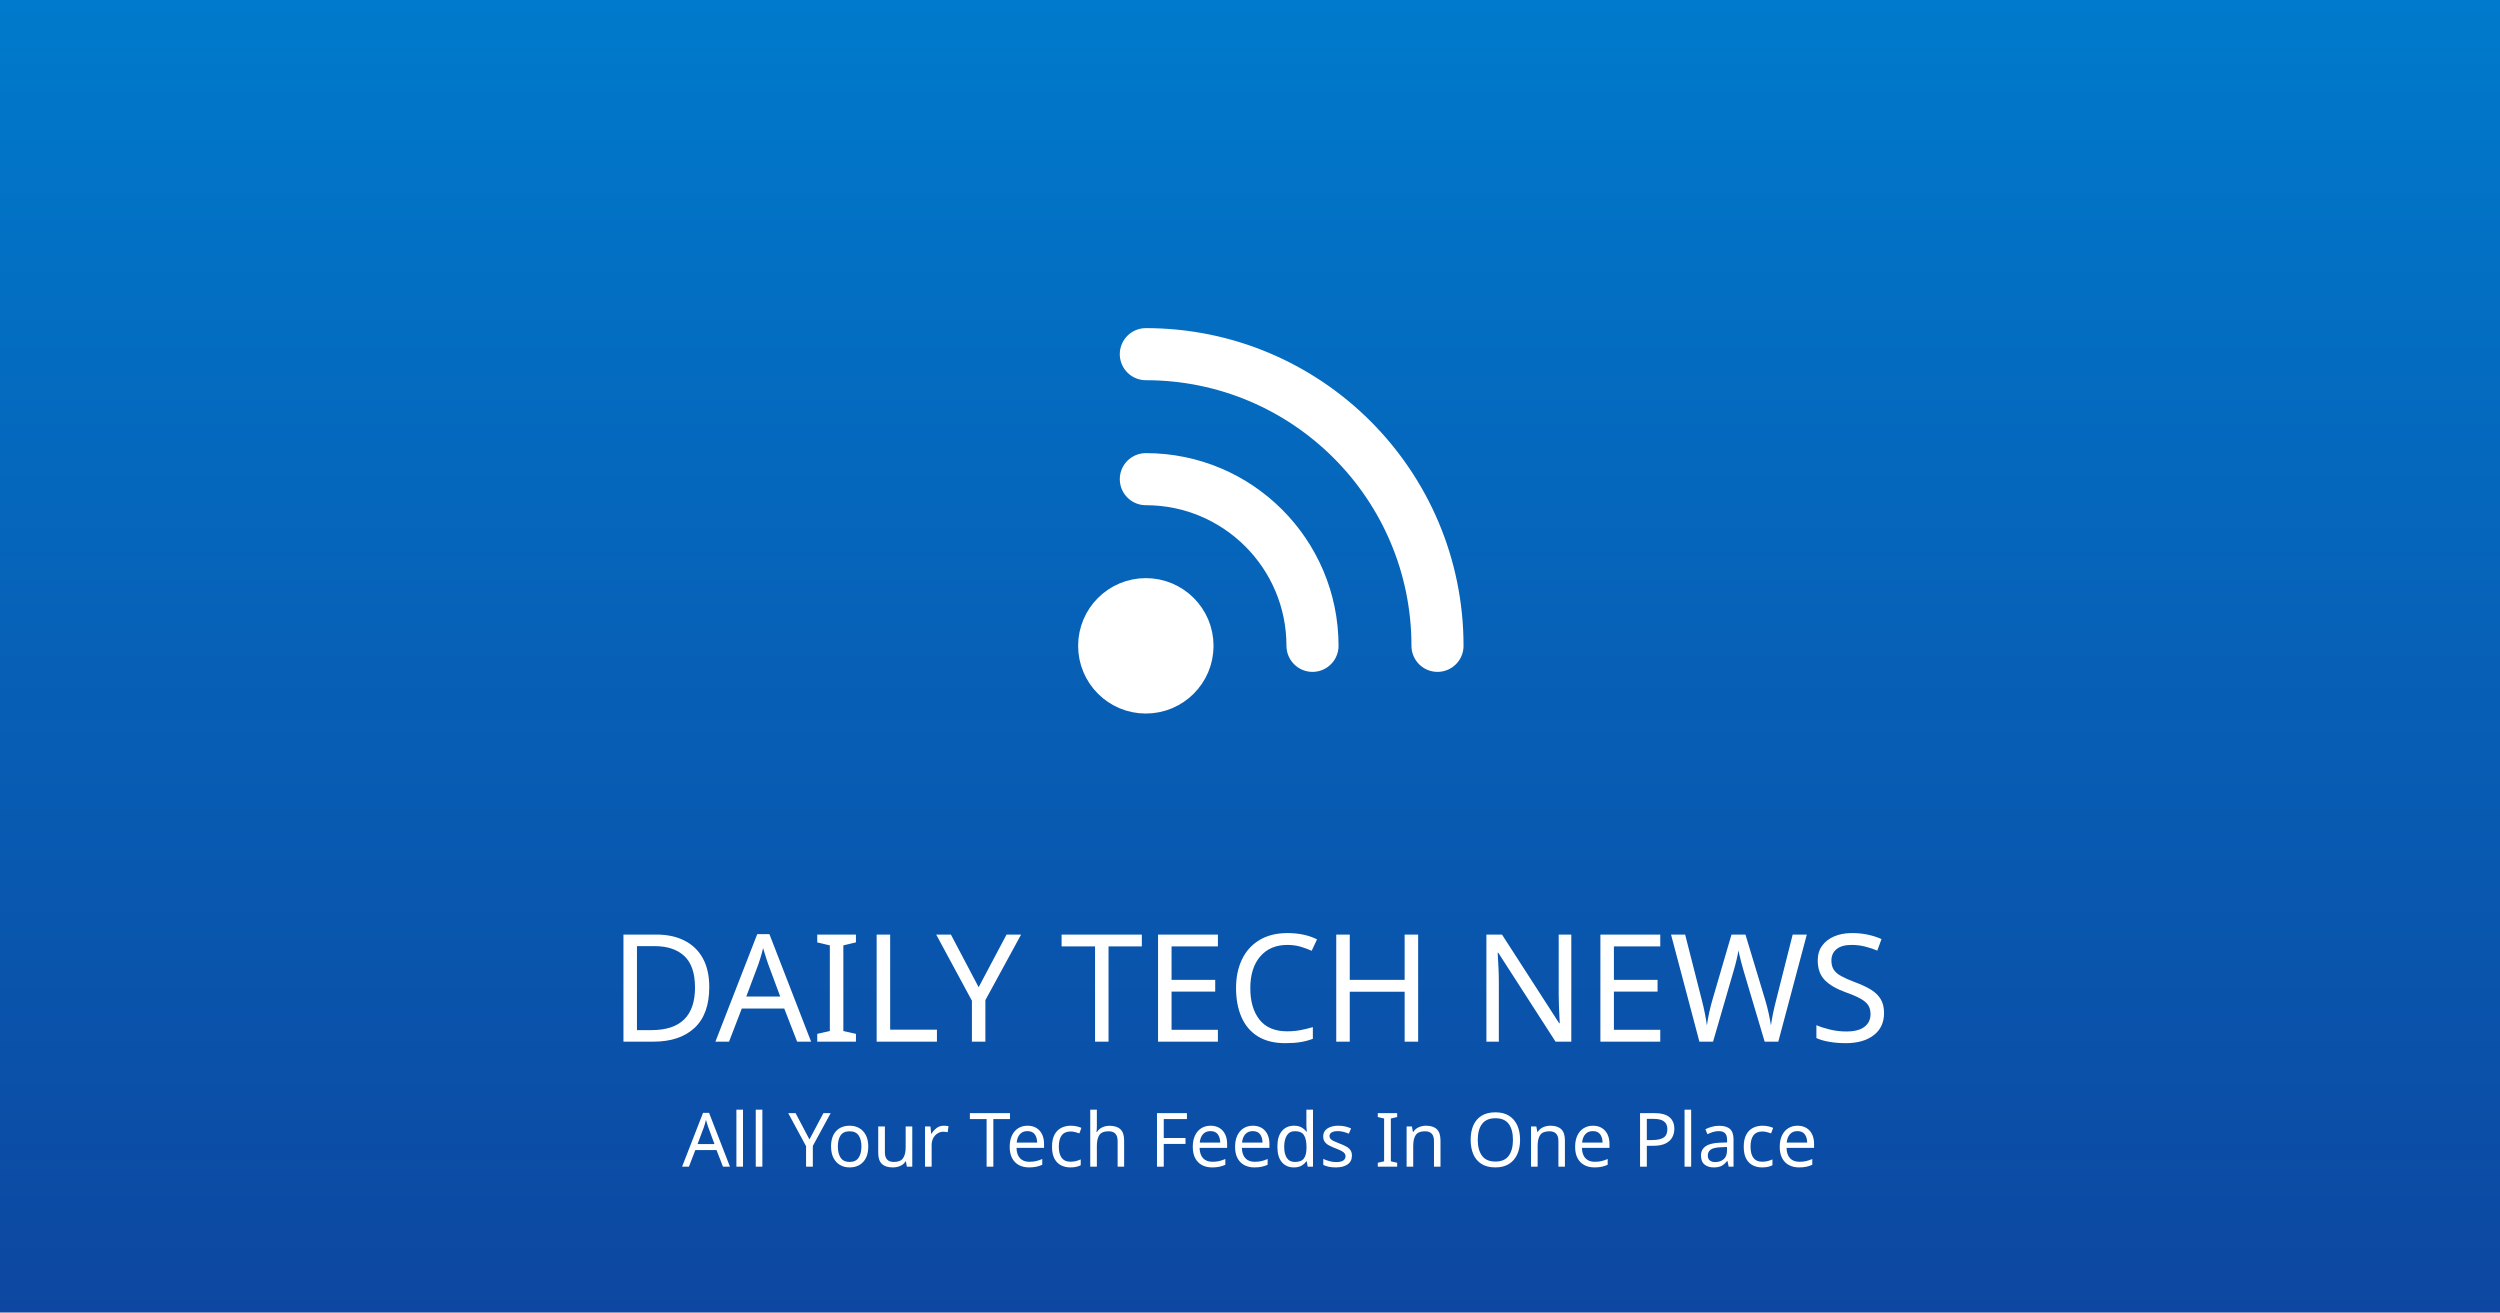
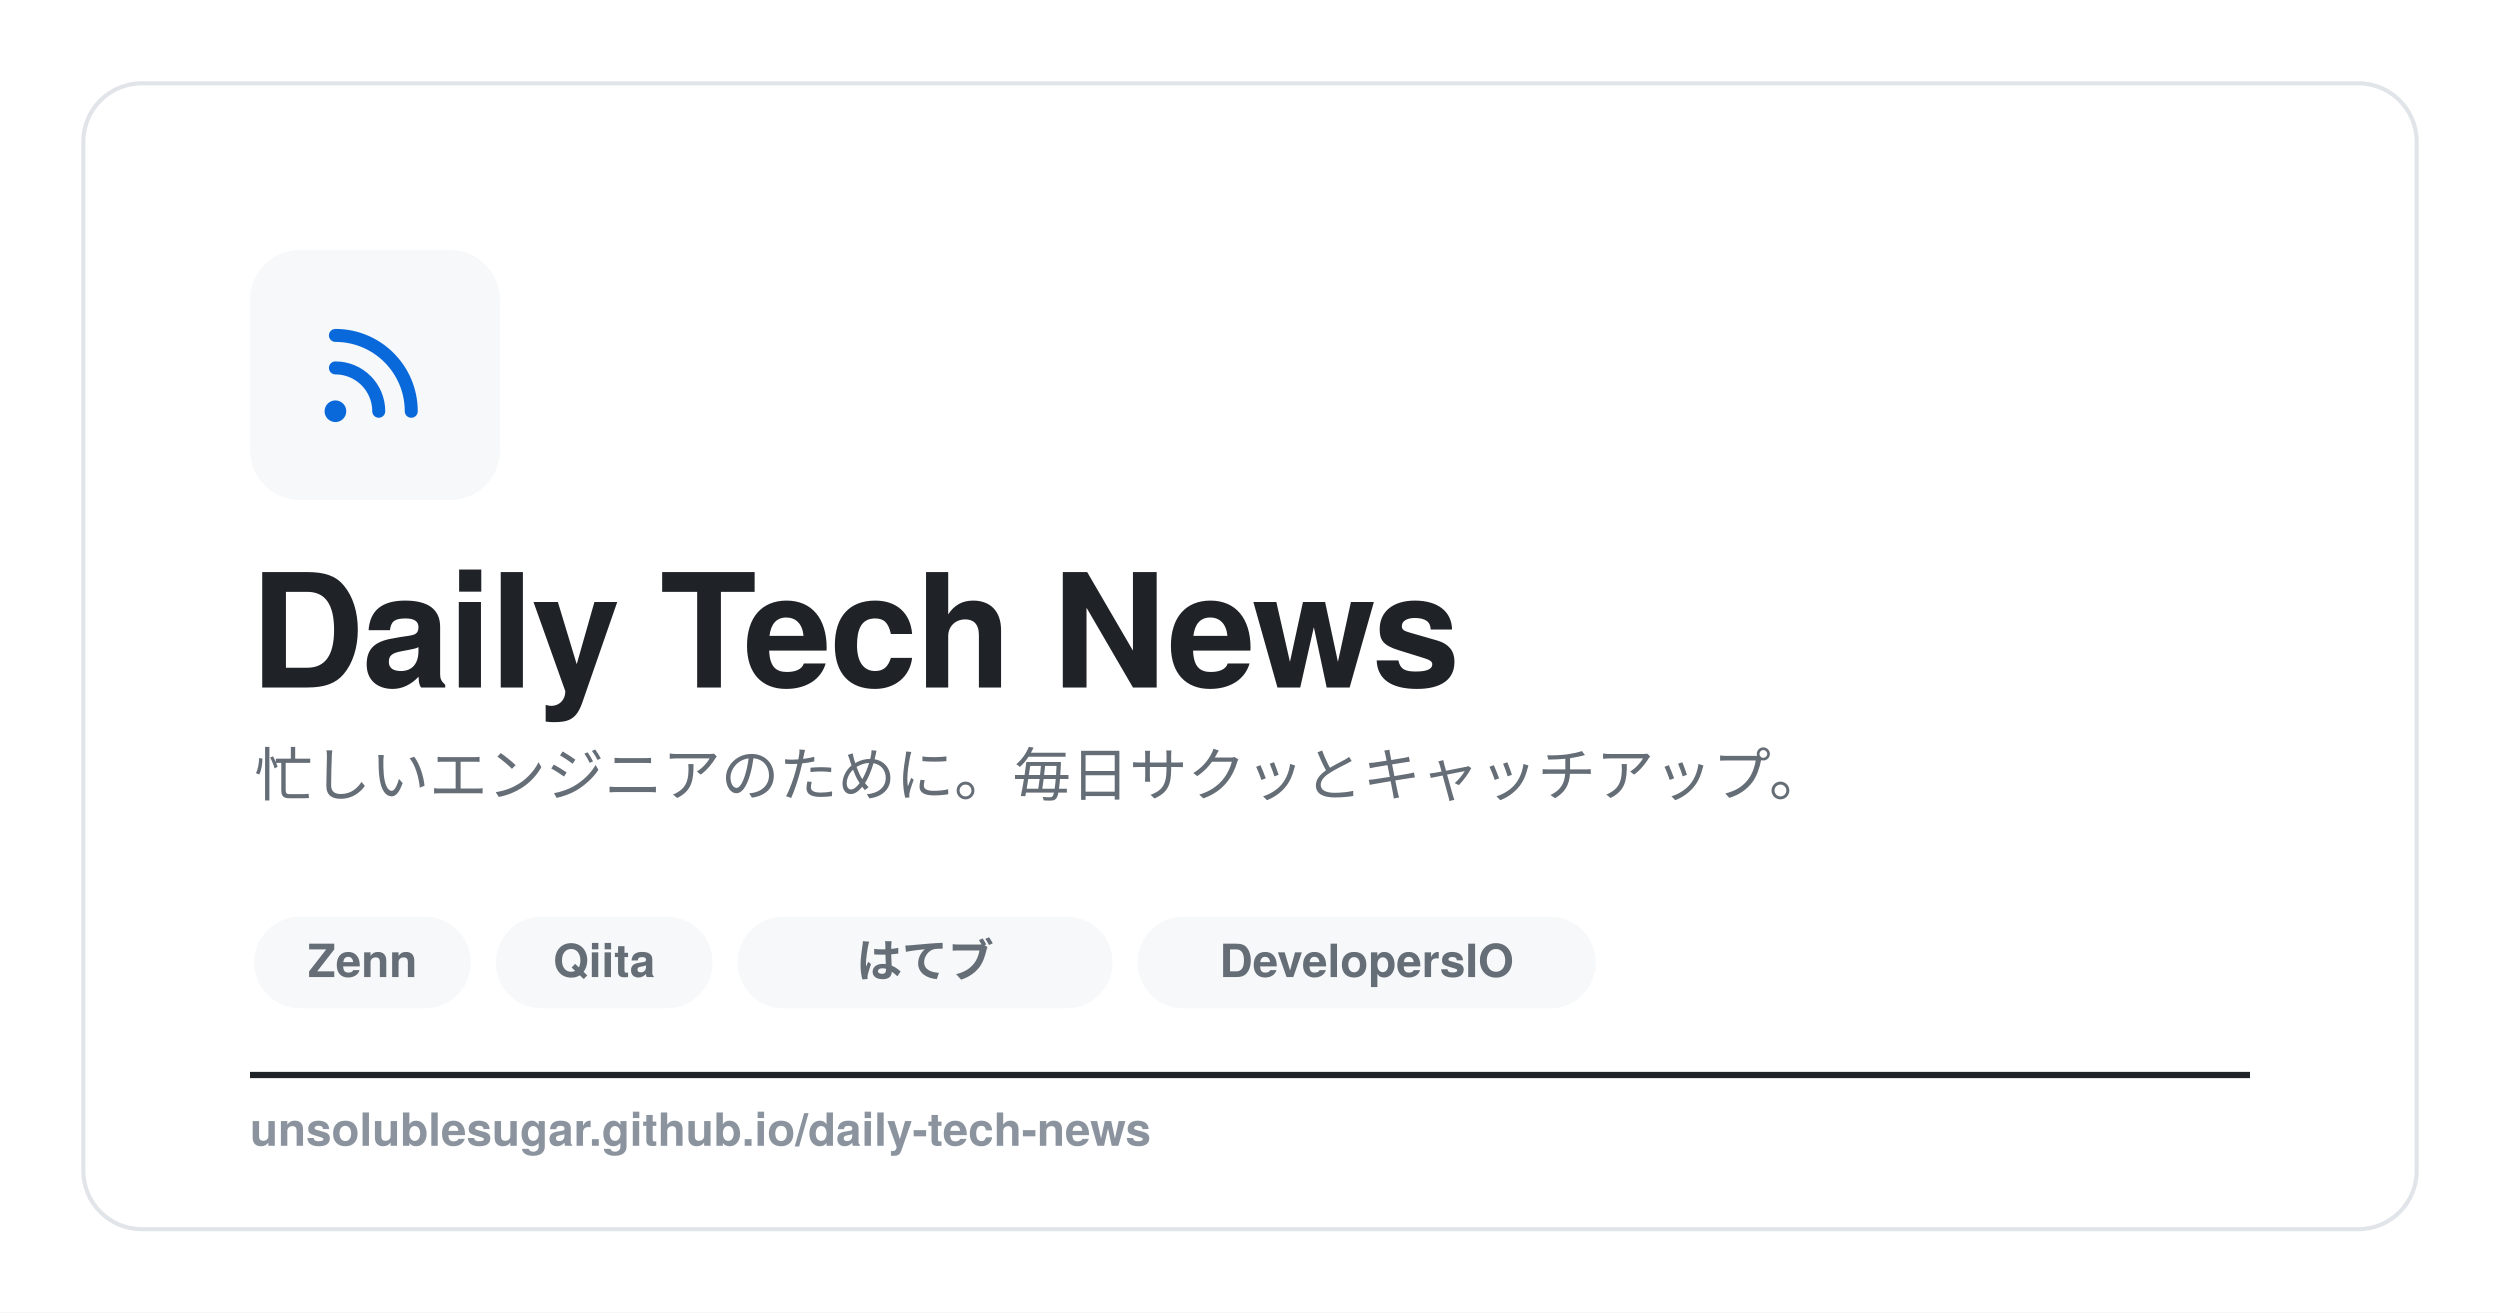
<svg xmlns="http://www.w3.org/2000/svg" viewBox="0 0 1200 630">
-   <defs>
-     <linearGradient id="blueGradient" x1="0" y1="0" x2="0" y2="1">
-       <stop offset="0%" stop-color="#007ACC" />
-       <stop offset="100%" stop-color="#0D47A1" />
-     </linearGradient>
-   </defs>
-   <rect width="1200" height="630" fill="url(#blueGradient)" />
-   <g transform="translate(500, 120) scale(10)" fill="none" stroke="#FFFFFF" stroke-width="2.5" stroke-linecap="round" stroke-linejoin="round">
-     <circle cx="5" cy="19" r="2" fill="#FFFFFF" />
+   <rect width="1200" height="630" fill="#ffffff" />
+   <rect x="40" y="40" width="1120" height="550" rx="28" fill="#ffffff" stroke="#e1e5e9" stroke-width="2" />
+   <rect x="120" y="120" width="120" height="120" rx="24" fill="#f6f8fa" />
+   <g transform="translate(148, 148) scale(2.6)" fill="none" stroke="#0969da" stroke-width="2.4" stroke-linecap="round" stroke-linejoin="round">
+     <circle cx="5" cy="19" r="2" fill="#0969da" stroke="none" />
    <path d="M5 11a8 8 0 0 1 8 8" />
    <path d="M5 5a14 14 0 0 1 14 14" />
  </g>
-   <text x="600" y="500" font-size="72" font-family="sans-serif" fill="#FFFFFF" text-anchor="middle">
-     DAILY TECH NEWS
+   <text x="120" y="330" font-size="76" font-weight="700" font-family="Helvetica Neue, Hiragino Sans, sans-serif" fill="#1f2328" letter-spacing="-1">
+     Daily Tech News
  </text>
-   <text x="600" y="560" font-size="36" font-family="sans-serif" fill="#FFFFFF" text-anchor="middle">
-     All Your Tech Feeds In One Place
+   <text x="122" y="382" font-size="28" font-weight="500" font-family="Hiragino Sans, Helvetica Neue, sans-serif" fill="#656d76">
+     忙しいエンジニアのために。毎日サクッとキャッチアップ。
+   </text>
+   <g font-family="Hiragino Sans, Helvetica Neue, sans-serif" font-size="22" font-weight="600" fill="#656d76">
+     <rect x="122" y="440" width="104" height="44" rx="22" fill="#f6f8fa" />
+     <text x="174" y="469" text-anchor="middle">Zenn</text>
+     <rect x="238" y="440" width="104" height="44" rx="22" fill="#f6f8fa" />
+     <text x="290" y="469" text-anchor="middle">Qiita</text>
+     <rect x="354" y="440" width="180" height="44" rx="22" fill="#f6f8fa" />
+     <text x="444" y="469" text-anchor="middle">はてブ</text>
+     <rect x="546" y="440" width="220" height="44" rx="22" fill="#f6f8fa" />
+     <text x="656" y="469" text-anchor="middle">DevelopersIO</text>
+   </g>
+   <line x1="120" y1="516" x2="1080" y2="516" stroke="#1f2328" stroke-width="3" />
+   <text x="120" y="550" font-size="22" font-weight="600" font-family="Helvetica Neue, sans-serif" fill="#8b949e">
+     unsolublesugar.github.io/daily-tech-news
  </text>
</svg>
